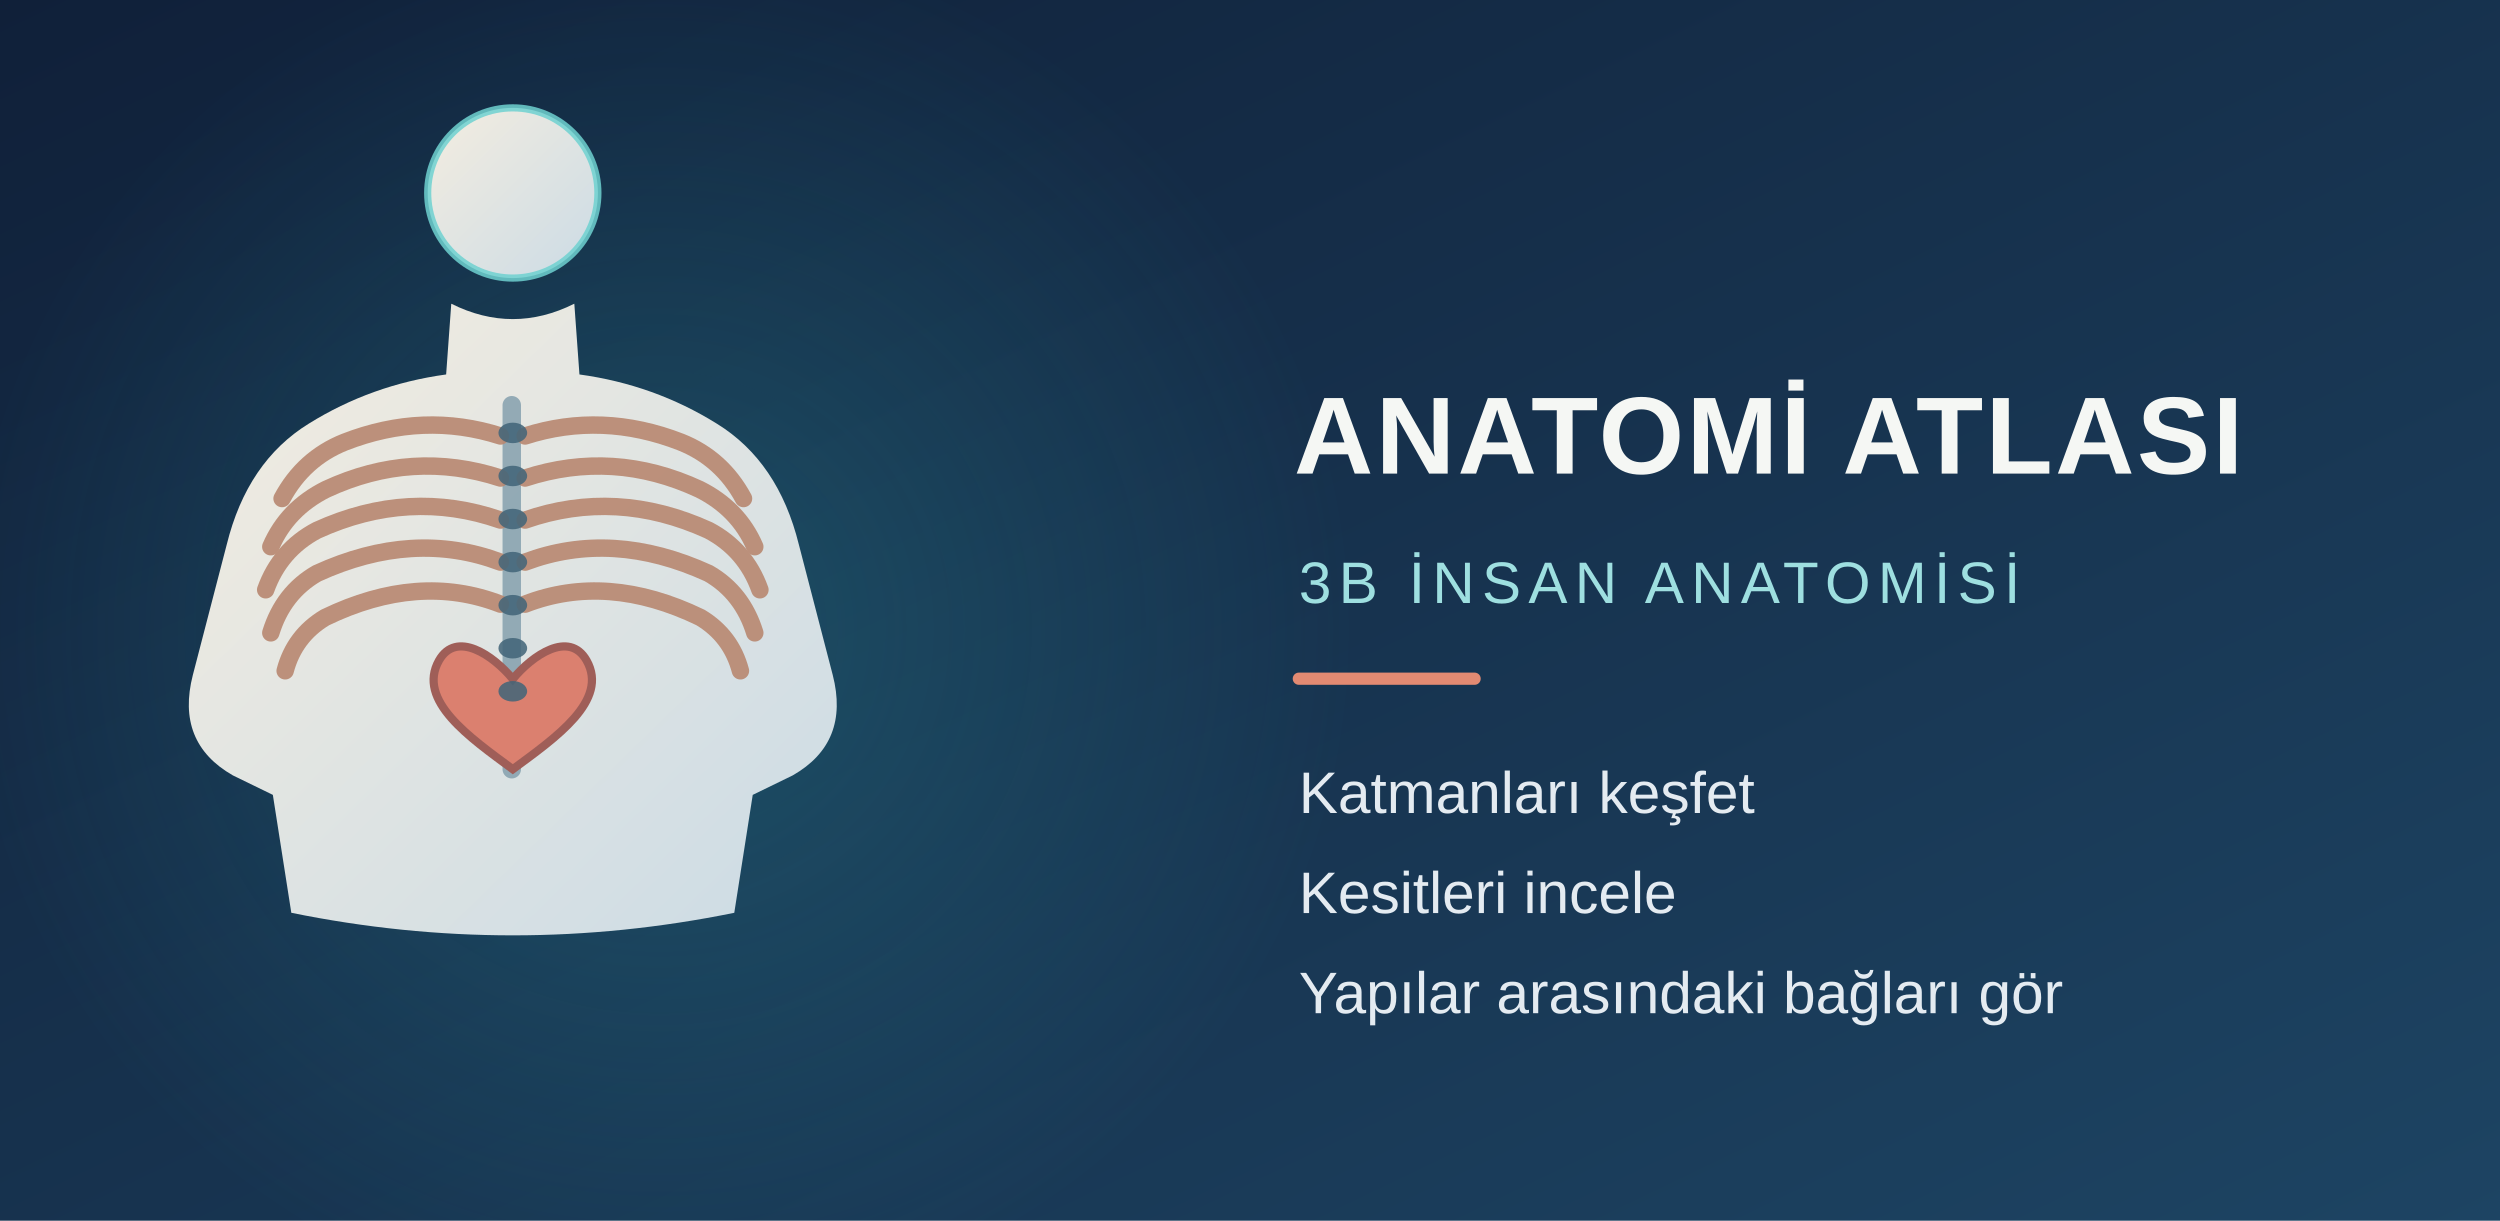
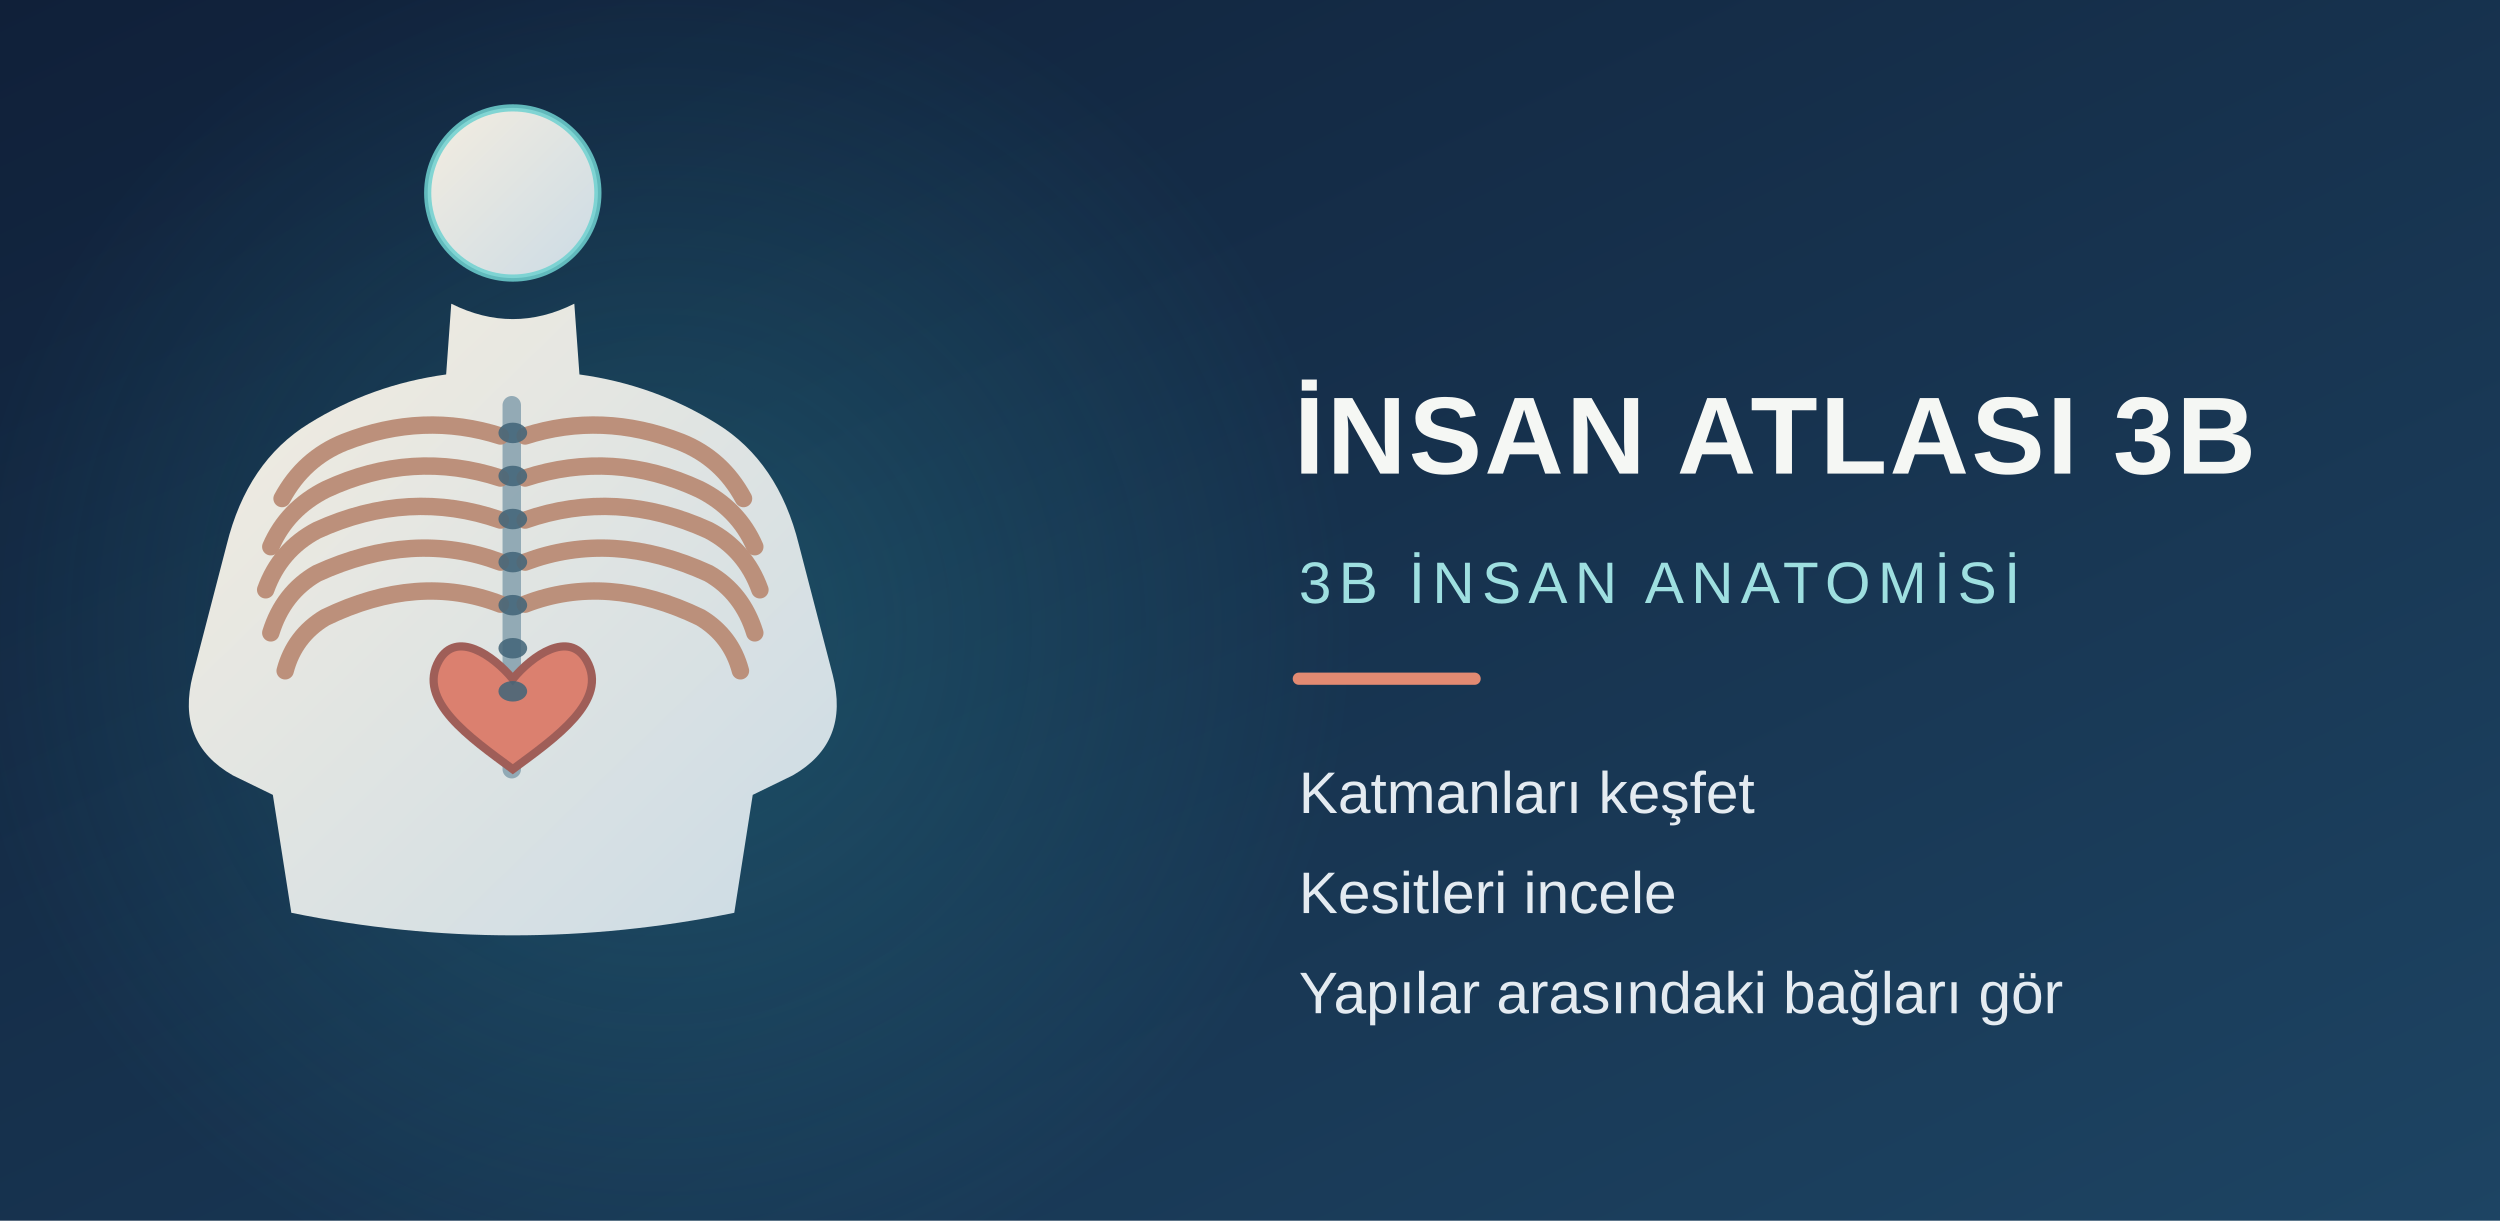
- <svg xmlns="http://www.w3.org/2000/svg" viewBox="0 0 1024 500" role="img" aria-label="Anatomi Atlası: insan anatomisini 3B katmanlar ve kesitlerle keşfet">
+ <svg xmlns="http://www.w3.org/2000/svg" viewBox="0 0 1024 500" role="img" aria-label="İnsan Atlası 3B: insan anatomisini 3B katmanlar ve kesitlerle keşfet">
  <defs>
    <linearGradient id="bg" x1="0" y1="0" x2="1" y2="1">
      <stop stop-color="#102039" />
      <stop offset="1" stop-color="#1d4463" />
    </linearGradient>
    <radialGradient id="orb">
      <stop stop-color="#36b6bd" stop-opacity=".24" />
      <stop offset="1" stop-color="#36b6bd" stop-opacity="0" />
    </radialGradient>
    <linearGradient id="body" x1="0" y1="0" x2="1" y2="1">
      <stop stop-color="#f4ede0" />
      <stop offset="1" stop-color="#cbdbe5" />
    </linearGradient>
  </defs>
  <rect width="1024" height="500" fill="url(#bg)" />
  <circle cx="270" cy="258" r="288" fill="url(#orb)" />
  <g transform="translate(-5,-10) scale(.42)">
    <circle cx="512" cy="212" r="83" fill="url(#body)" />
    <path d="M452 320 Q512 350 572 320 L577 389 Q650 399 711 437 Q771 474 791 555 L824 682 Q841 748 785 780 L746 799 L728 914 Q512 958 296 914 L278 799 L239 780 Q183 748 200 682 L233 555 Q253 474 313 437 Q374 399 447 389Z" fill="url(#body)" />
    <path d="M511 419v355" fill="none" stroke="#7e9baa" stroke-width="18" stroke-linecap="round" opacity=".8" />
    <g fill="none" stroke="#b88972" stroke-width="17" stroke-linecap="round" opacity=".92">
      <path d="M500 449Q425 425 348 455Q308 471 287 510" />
      <path d="M500 490Q414 462 330 501Q292 520 276 557" />
      <path d="M500 531Q411 500 321 541Q285 560 271 599" />
      <path d="M500 572Q415 540 321 583Q288 602 276 641" />
      <path d="M500 613Q420 582 329 626Q299 644 290 678" />
      <path d="M524 449Q599 425 676 455Q716 471 737 510" />
      <path d="M524 490Q610 462 694 501Q732 520 748 557" />
      <path d="M524 531Q613 500 703 541Q739 560 753 599" />
      <path d="M524 572Q609 540 703 583Q736 602 748 641" />
      <path d="M524 613Q604 582 695 626Q725 644 734 678" />
    </g>
    <path d="M512 686c-19-23-55-48-72-18-22 39 30 75 72 106 42-31 94-67 72-106-17-30-53-5-72 18Z" fill="#db806f" stroke="#9f5e58" stroke-width="8" />
    <g fill="#426578" opacity=".86">
      <ellipse cx="512" cy="446" rx="14" ry="10" />
      <ellipse cx="512" cy="488" rx="14" ry="10" />
      <ellipse cx="512" cy="530" rx="14" ry="10" />
      <ellipse cx="512" cy="572" rx="14" ry="10" />
      <ellipse cx="512" cy="614" rx="14" ry="10" />
      <ellipse cx="512" cy="656" rx="14" ry="10" />
      <ellipse cx="512" cy="698" rx="14" ry="10" />
    </g>
    <circle cx="512" cy="212" r="83" fill="none" stroke="#6ed1d0" stroke-width="7" opacity=".85" />
  </g>
  <g font-family="Arial,Helvetica,sans-serif" fill="#f5f7f4">
-     <text x="530" y="194" font-size="45" font-weight="700" letter-spacing="1">ANATOMİ ATLASI</text>
+     <text x="530" y="194" font-size="45" font-weight="700" letter-spacing="1">İNSAN ATLASI 3B</text>
    <text x="532" y="247" font-size="24" fill="#9edfe0" letter-spacing="3">3B İNSAN ANATOMİSİ</text>
    <path d="M532 278h72" stroke="#e28a72" stroke-width="5" stroke-linecap="round" />
    <text x="532" y="333" font-size="24" fill="#e4ebf1">Katmanları keşfet</text>
    <text x="532" y="374" font-size="24" fill="#e4ebf1">Kesitleri incele</text>
    <text x="532" y="415" font-size="24" fill="#e4ebf1">Yapılar arasındaki bağları gör</text>
  </g>
</svg>
